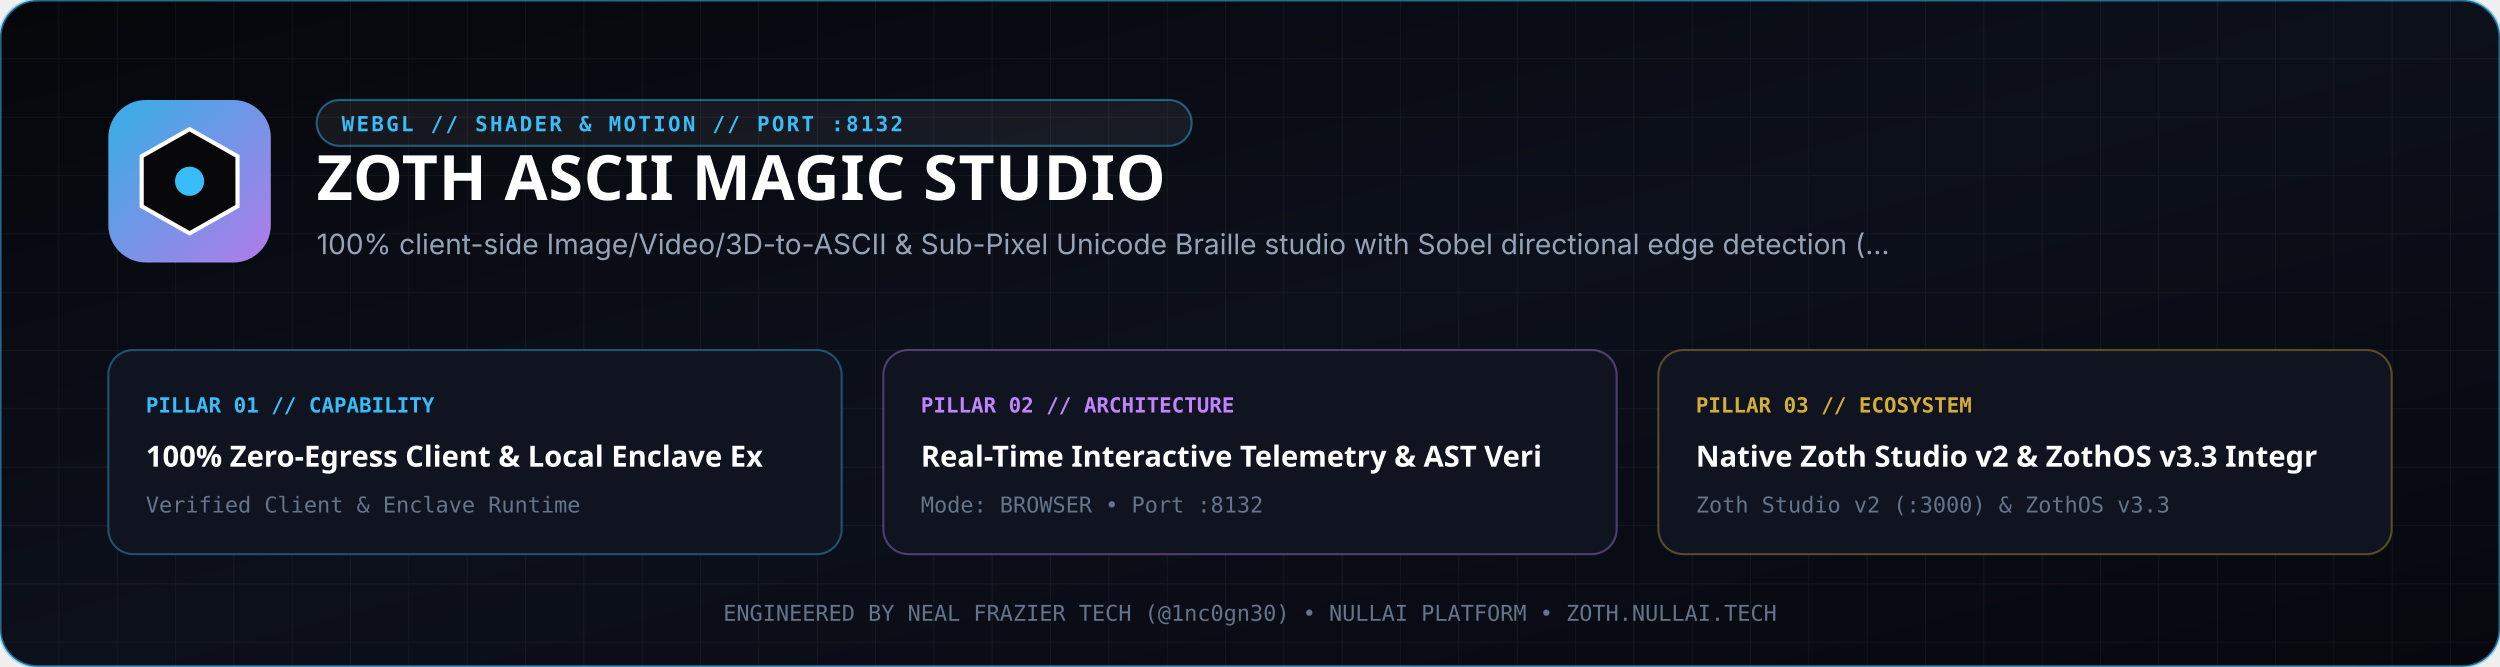
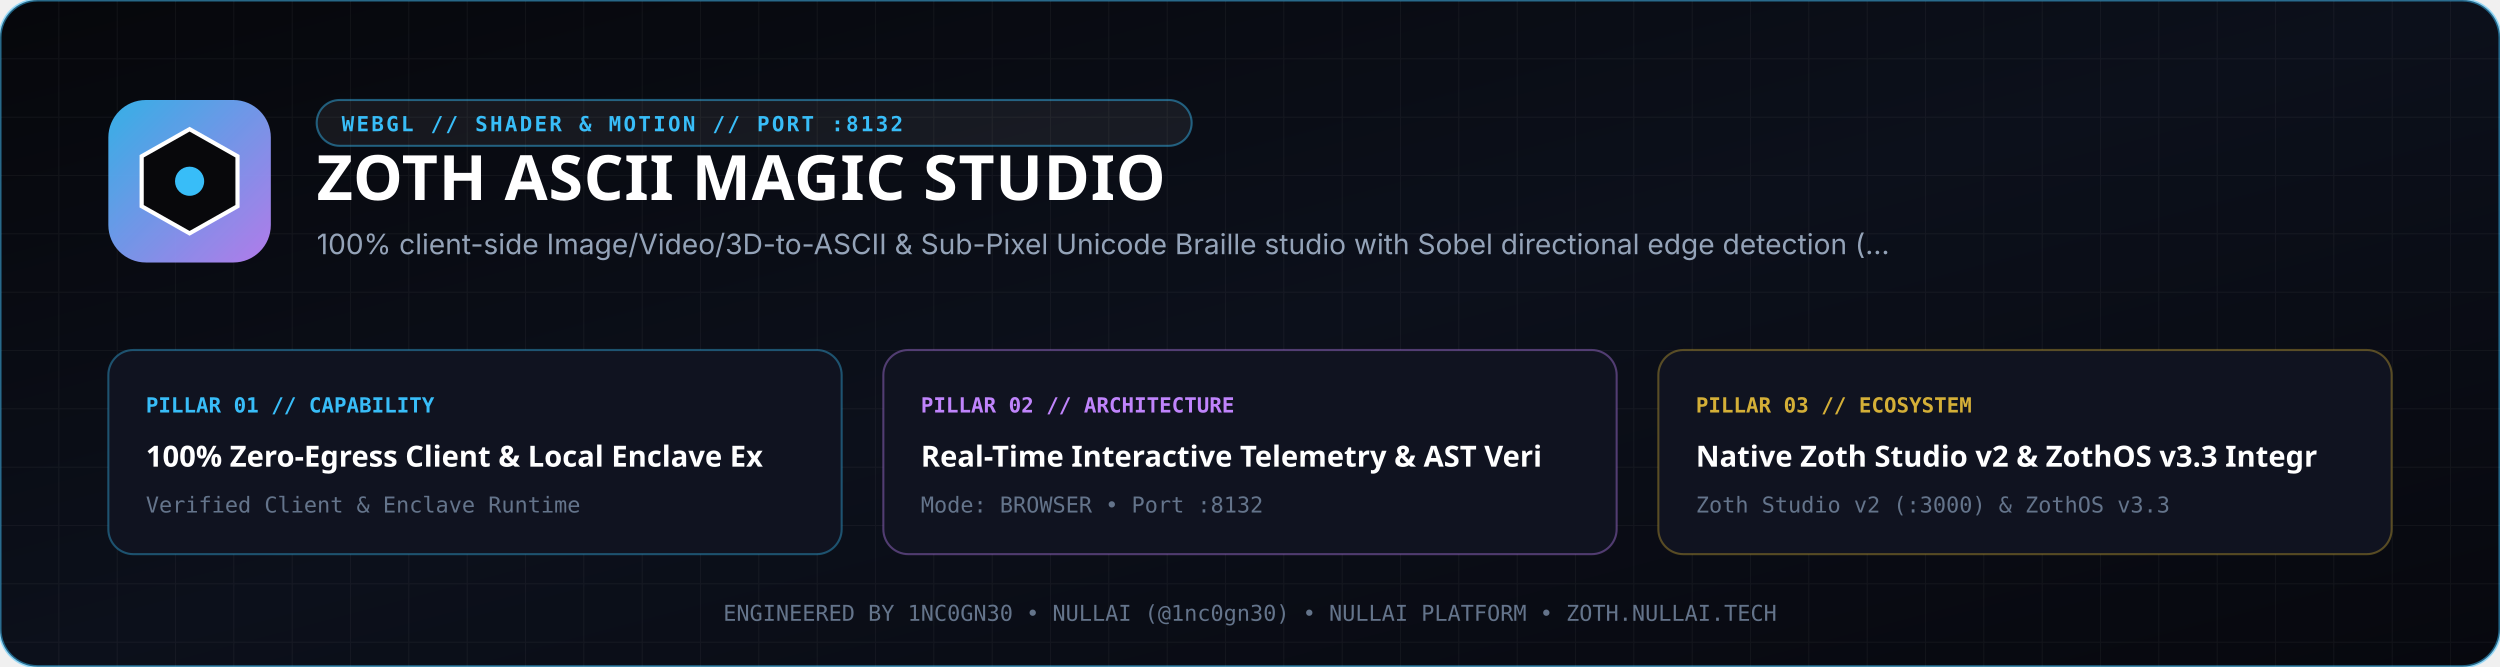
<svg xmlns="http://www.w3.org/2000/svg" viewBox="0 0 1200 320" width="100%" height="100%">
  <defs>
    <linearGradient id="bg" x1="0%" y1="0%" x2="100%" y2="100%">
      <stop offset="0%" stop-color="#06070B" />
      <stop offset="50%" stop-color="#0C101B" />
      <stop offset="100%" stop-color="#07080E" />
    </linearGradient>
    <linearGradient id="accent" x1="0%" y1="0%" x2="100%" y2="100%">
      <stop offset="0%" stop-color="#38BDF8" />
      <stop offset="100%" stop-color="#C084FC" />
    </linearGradient>
    <pattern id="grid" width="28" height="28" patternUnits="userSpaceOnUse">
      <path d="M 28 0 L 0 0 0 28" fill="none" stroke="rgba(255,255,255,0.04)" stroke-width="1" />
    </pattern>
  </defs>
  <rect width="1200" height="320" rx="18" fill="url(#bg)" stroke="#38BDF8" stroke-opacity="0.5" stroke-width="1.5" />
  <rect width="1200" height="320" rx="18" fill="url(#grid)" />
  <g transform="translate(52, 48)">
    <rect width="78" height="78" rx="18" fill="url(#accent)" opacity="0.92" />
    <polygon points="39,14 62,27 62,51 39,64 16,51 16,27" fill="#08080B" stroke="#FFFFFF" stroke-width="2" />
    <circle cx="39" cy="39" r="7" fill="#38BDF8" />
  </g>
  <g transform="translate(152, 62)">
    <rect x="0" y="-14" width="420" height="22" rx="11" fill="rgba(255,255,255,0.06)" stroke="#38BDF8" stroke-opacity="0.45" />
    <text x="12" y="1" fill="#38BDF8" font-family="JetBrains Mono, monospace" font-size="10" font-weight="700" letter-spacing="1.1">WEBGL // SHADER &amp; MOTION // PORT :8132</text>
    <text x="0" y="34" fill="#FFFFFF" font-family="Syne, Space Grotesk, sans-serif" font-size="30" font-weight="800" letter-spacing="0.4">ZOTH ASCII MAGIC STUDIO</text>
    <text x="0" y="60" fill="#94A3B8" font-family="Inter, sans-serif" font-size="13.5">100% client-side Image/Video/3D-to-ASCII &amp; Sub-Pixel Unicode Braille studio with Sobel directional edge detection (...</text>
  </g>
  <g transform="translate(52, 168)">
    <rect x="0" y="0" width="352" height="98" rx="12" fill="#101320" stroke="#38BDF8" stroke-opacity="0.38" />
    <text x="18" y="30" fill="#38BDF8" font-family="JetBrains Mono, monospace" font-size="10" font-weight="700">PILLAR 01 // CAPABILITY</text>
    <text x="18" y="56" fill="#FFFFFF" font-family="Space Grotesk, sans-serif" font-size="14" font-weight="700">100% Zero-Egress Client &amp; Local Enclave Ex</text>
    <text x="18" y="78" fill="#64748B" font-family="JetBrains Mono, monospace" font-size="10.5">Verified Client &amp; Enclave Runtime</text>
    <rect x="372" y="0" width="352" height="98" rx="12" fill="#101320" stroke="#C084FC" stroke-opacity="0.38" />
    <text x="390" y="30" fill="#C084FC" font-family="JetBrains Mono, monospace" font-size="10" font-weight="700">PILLAR 02 // ARCHITECTURE</text>
    <text x="390" y="56" fill="#FFFFFF" font-family="Space Grotesk, sans-serif" font-size="14" font-weight="700">Real-Time Interactive Telemetry &amp; AST Veri</text>
    <text x="390" y="78" fill="#64748B" font-family="JetBrains Mono, monospace" font-size="10.5">Mode: BROWSER • Port :8132</text>
    <rect x="744" y="0" width="352" height="98" rx="12" fill="#101320" stroke="#D4AF37" stroke-opacity="0.38" />
    <text x="762" y="30" fill="#D4AF37" font-family="JetBrains Mono, monospace" font-size="10" font-weight="700">PILLAR 03 // ECOSYSTEM</text>
    <text x="762" y="56" fill="#FFFFFF" font-family="Space Grotesk, sans-serif" font-size="14" font-weight="700">Native Zoth Studio v2 &amp; ZothOS v3.3 Integr</text>
    <text x="762" y="78" fill="#64748B" font-family="JetBrains Mono, monospace" font-size="10.5">Zoth Studio v2 (:3000) &amp; ZothOS v3.3</text>
  </g>
  <text x="600" y="298" text-anchor="middle" fill="#64748B" font-family="JetBrains Mono, monospace" font-size="10.5">
-     ENGINEERED BY NEAL FRAZIER TECH (@1nc0gn30)  •  NULLAI PLATFORM  •  ZOTH.NULLAI.TECH
+     ENGINEERED BY 1NC0GN30 • NULLAI (@1nc0gn30)  •  NULLAI PLATFORM  •  ZOTH.NULLAI.TECH
  </text>
</svg>
